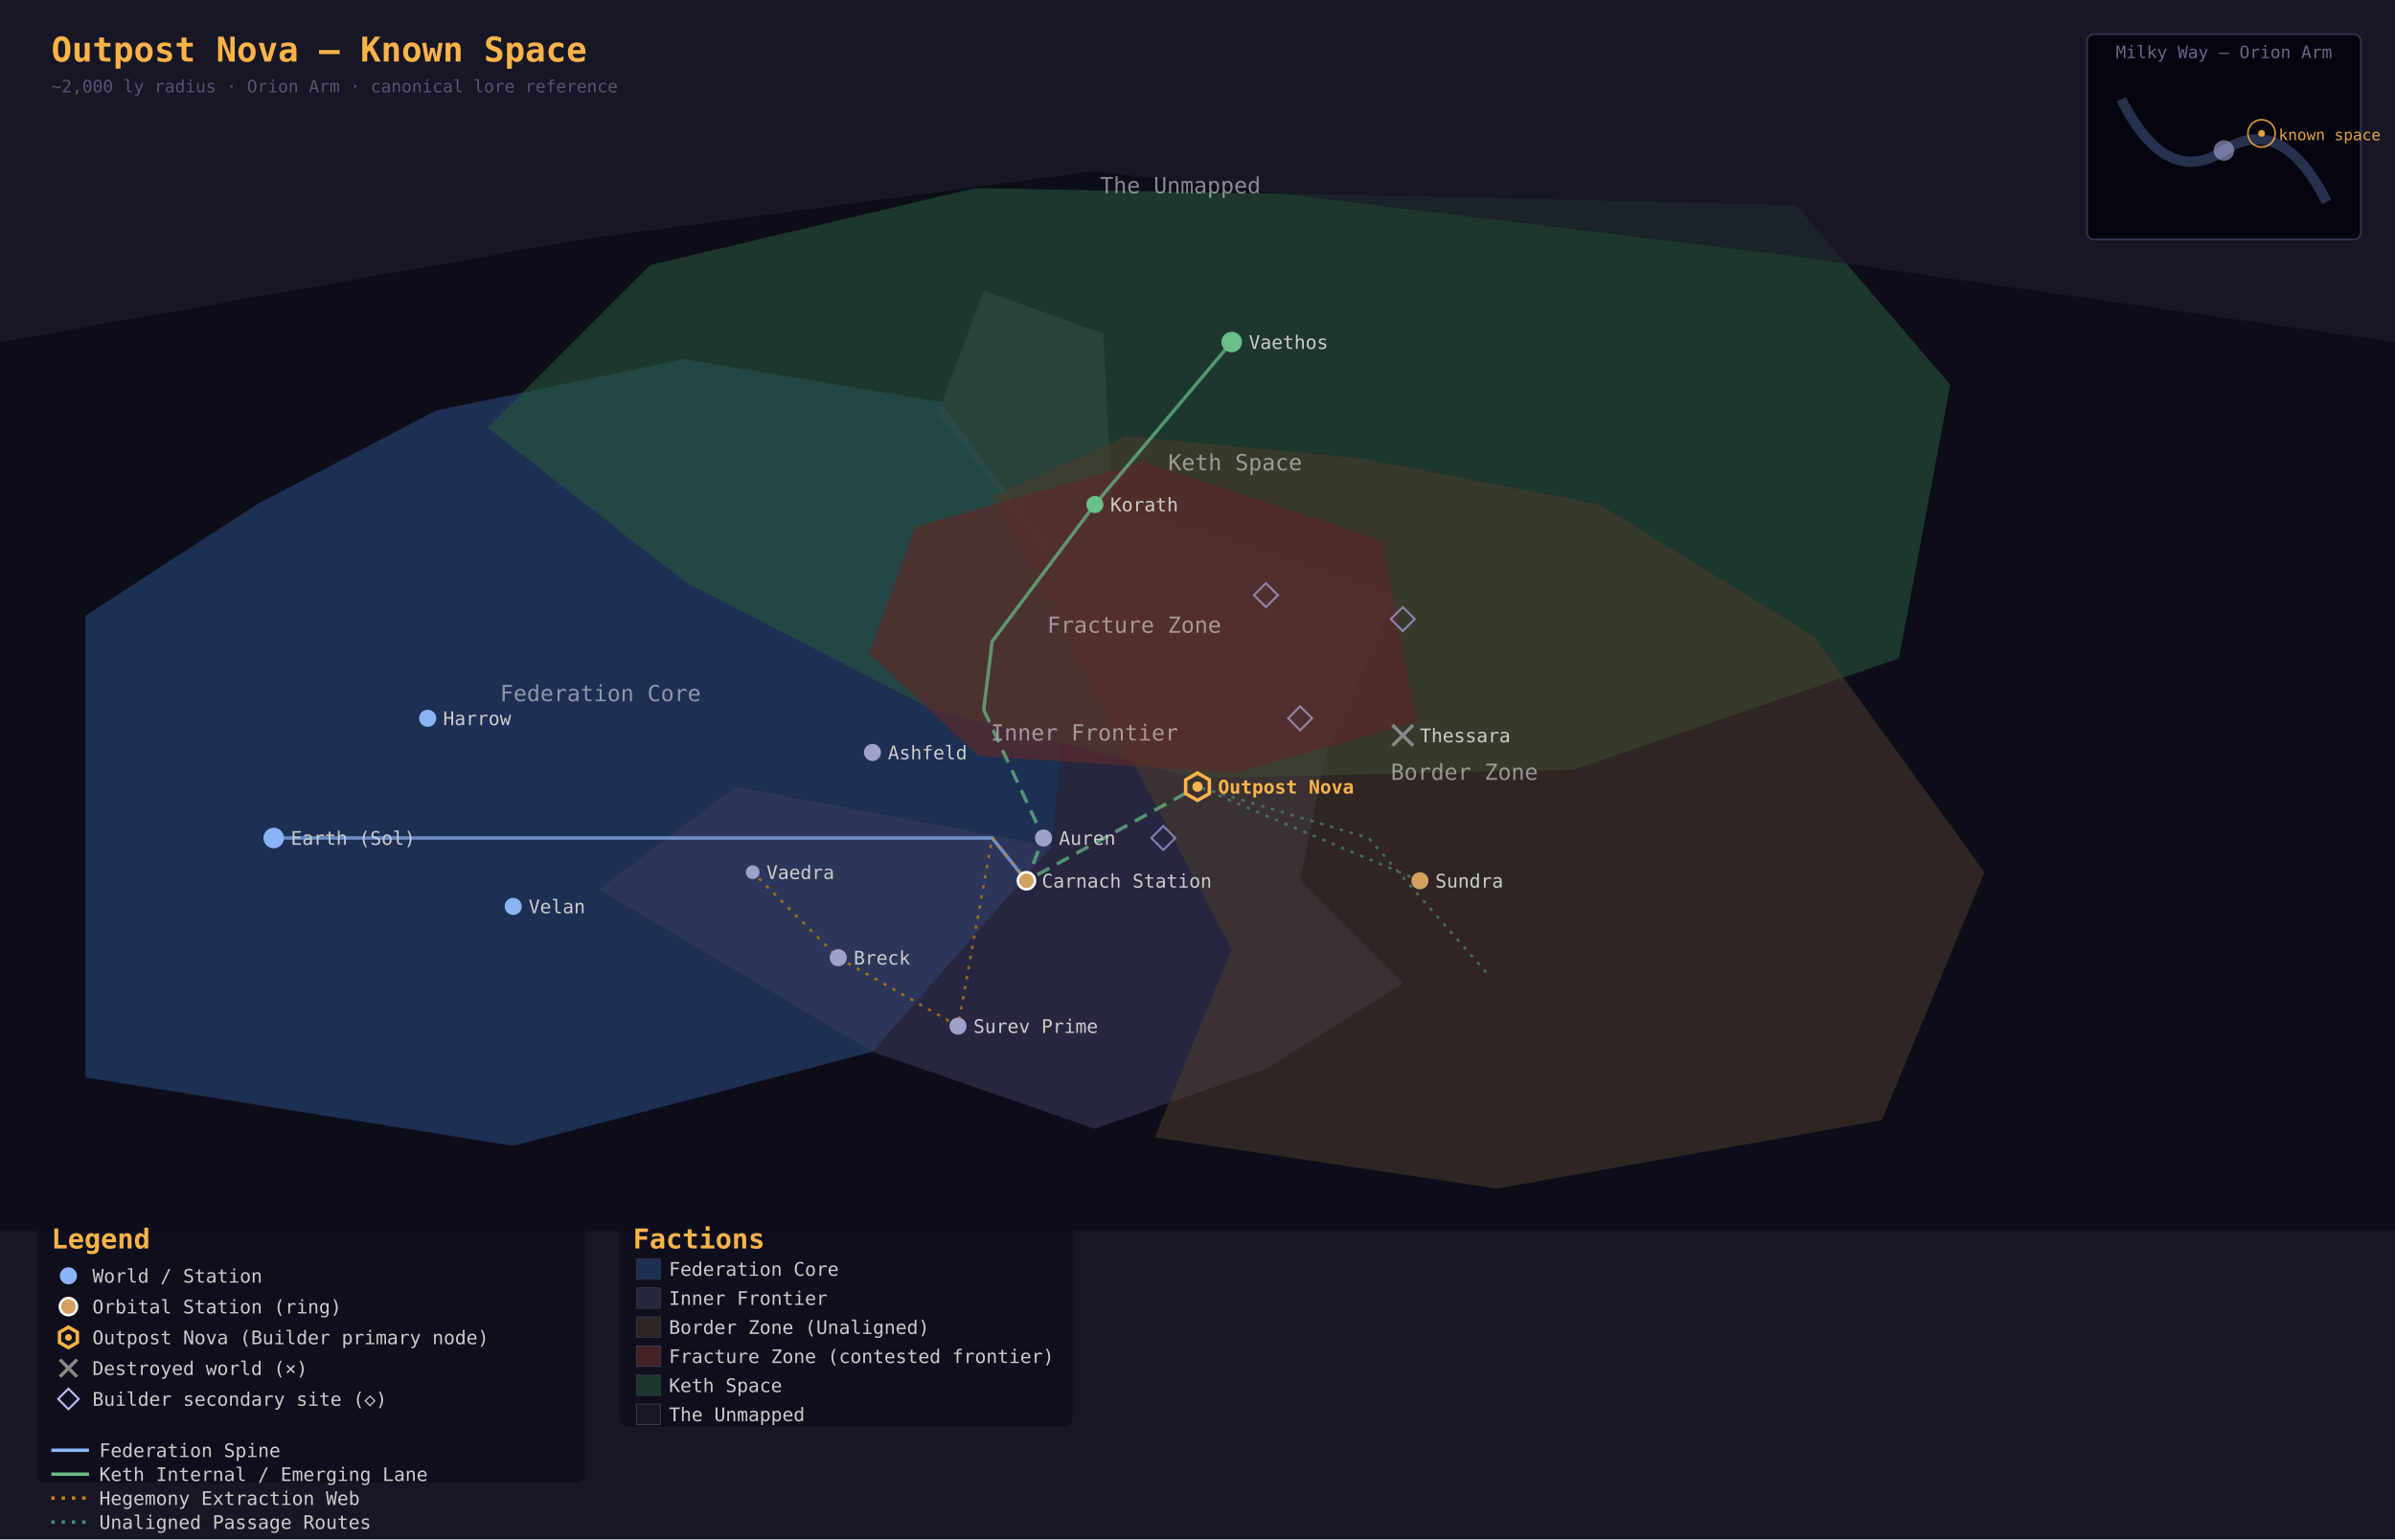
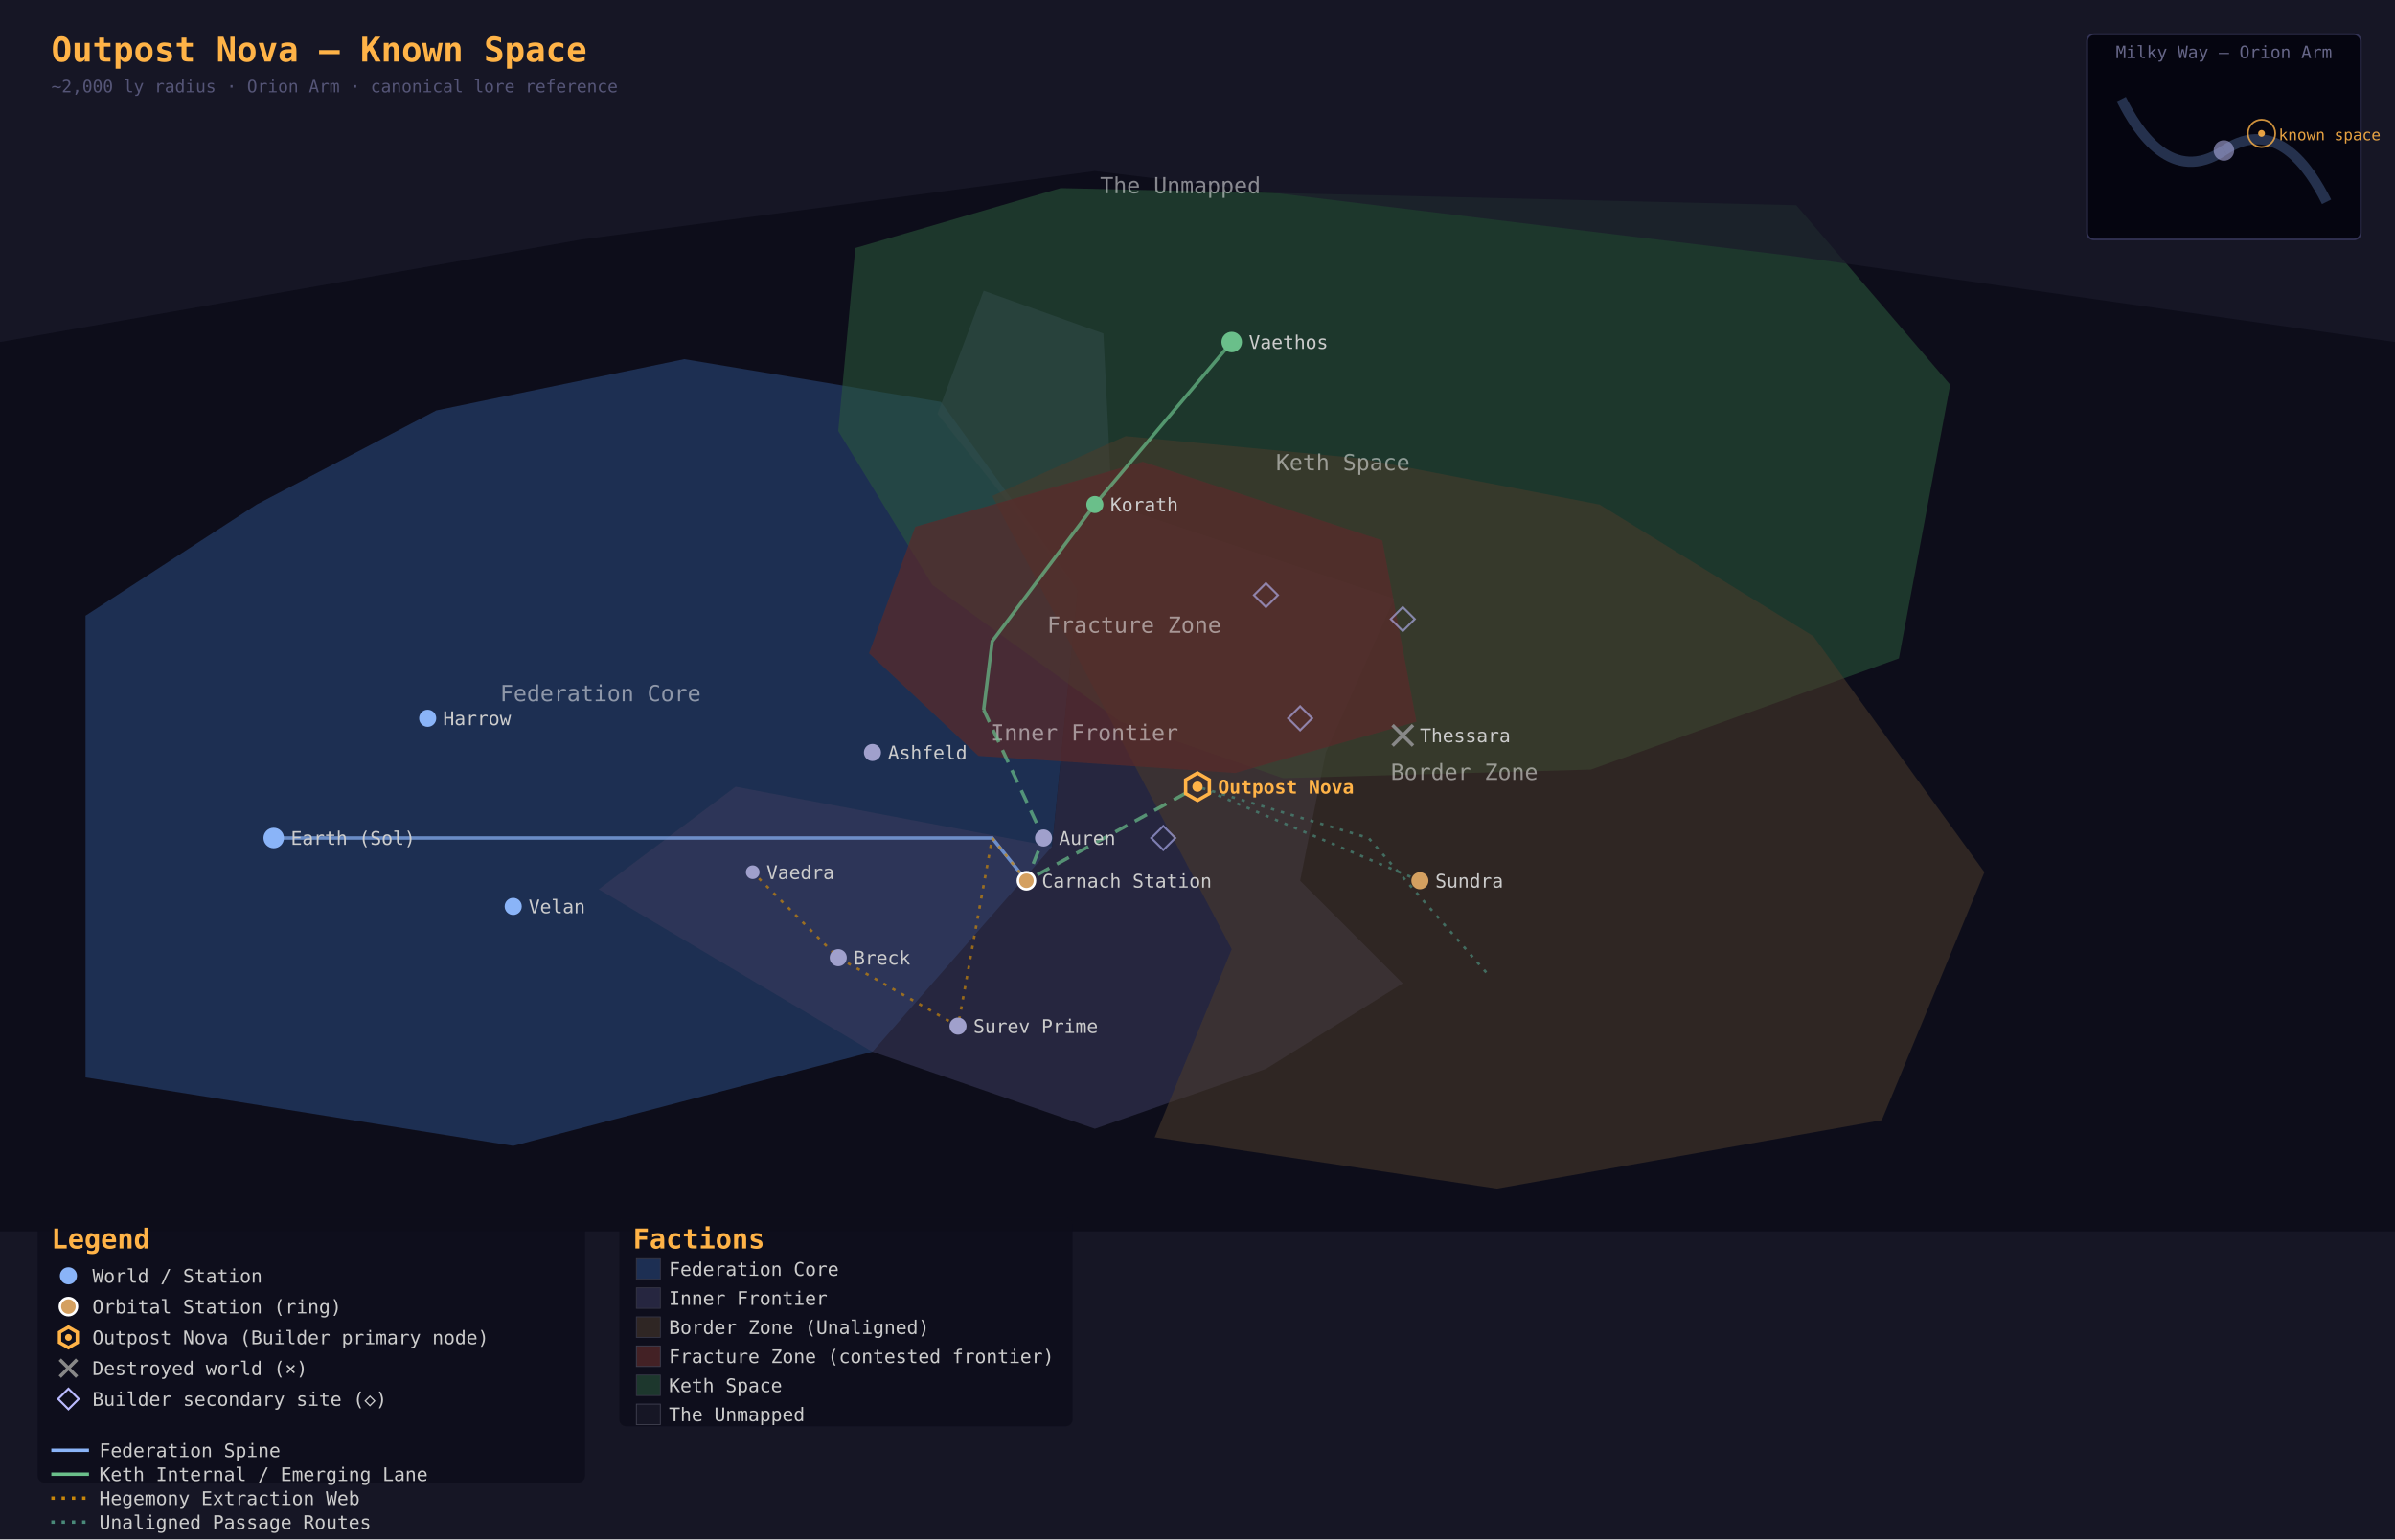
<svg xmlns="http://www.w3.org/2000/svg" width="1400" height="900" viewBox="0 0 1400 900">
  <rect width="1400" height="900" fill="#0d0d1a" />
  <polygon points="50,360 50,630 300,670 510,615 615,495 630,345 550,235 400,210 255,240 150,295" fill="#2a4a7f" opacity="0.55" stroke="none" />
  <polygon points="548,242 575,170 645,195 650,295 815,350 775,440 760,515 820,575 740,625 640,660 510,615 350,520 430,460 615,495 630,345" fill="#3a3a5c" opacity="0.55" stroke="none" />
-   <polygon points="840,115 570,110 380,155 285,250 400,340 545,415 700,455 920,450 1110,385 1140,225 1050,120" fill="#2a5a3a" opacity="0.55" stroke="none" />
+   <polygon points="840,115 620,110 500,145 490,252 545,342 655,422 750,455 930,450 1110,385 1140,225 1050,120" fill="#2a5a3a" opacity="0.55" stroke="none" />
  <polygon points="580,290 720,555 675,665 875,695 1100,655 1160,510 1060,372 935,295 795,268 658,255" fill="#4a3a2a" opacity="0.55" stroke="none" />
  <polygon points="535,308 668,270 808,316 828,422 722,452 572,442 508,382" fill="#5a2a2a" opacity="0.7" stroke="none" />
  <polygon points="0,0 1400,0 1400,200 1050,150 640,100 340,140 0,200" fill="#1a1a2a" opacity="0.7" stroke="none" />
  <polygon points="0,720 1400,720 1400,900 0,900" fill="#1a1a2a" opacity="0.7" stroke="none" />
  <text x="351" y="410" text-anchor="middle" font-family="monospace" font-size="13" fill="#ffffff" opacity="0.5">Federation Core</text>
  <text x="634" y="433" text-anchor="middle" font-family="monospace" font-size="13" fill="#ffffff" opacity="0.5">Inner Frontier</text>
-   <text x="722" y="275" text-anchor="middle" font-family="monospace" font-size="13" fill="#ffffff" opacity="0.5">Keth Space</text>
+   <text x="785" y="275" text-anchor="middle" font-family="monospace" font-size="13" fill="#ffffff" opacity="0.5">Keth Space</text>
  <text x="856" y="456" text-anchor="middle" font-family="monospace" font-size="13" fill="#ffffff" opacity="0.5">Border Zone</text>
  <text x="663" y="370" text-anchor="middle" font-family="monospace" font-size="13" fill="#ffffff" opacity="0.5">Fracture Zone</text>
  <text x="690" y="113" text-anchor="middle" font-family="monospace" font-size="13" fill="#ffffff" opacity="0.5">The Unmapped</text>
  <polyline points="160,490 300,490 440,490 580,490 600,515" fill="none" stroke="#8ab4f8" stroke-width="2" opacity="0.7" />
  <polyline points="720,200 640,295 580,375 575,415" fill="none" stroke="#6abf8a" stroke-width="2" opacity="0.7" />
  <polyline points="575,415 610,490 600,515 700,460" fill="none" stroke="#6abf8a" stroke-width="2" stroke-dasharray="8,5" opacity="0.7" />
  <polyline points="600,515 580,490 560,600 490,560 440,510" fill="none" stroke="#c8860a" stroke-width="1.5" stroke-dasharray="2,4" opacity="0.7" />
  <polyline points="830,515 700,460 800,490 870,570" fill="none" stroke="#4a8a7a" stroke-width="1.5" stroke-dasharray="2,4" opacity="0.7" />
  <polygon points="680,483 687,490 680,497 673,490" fill="none" stroke="#bbbbff" stroke-width="1.2" opacity="0.6" />
  <polygon points="760,413 767,420 760,427 753,420" fill="none" stroke="#bbbbff" stroke-width="1.2" opacity="0.6" />
  <polygon points="740,341 747,348 740,355 733,348" fill="none" stroke="#bbbbff" stroke-width="1.2" opacity="0.6" />
  <polygon points="820,355 827,362 820,369 813,362" fill="none" stroke="#bbbbff" stroke-width="1.2" opacity="0.6" />
  <circle cx="160" cy="490" r="6" fill="#8ab4f8" stroke="none" stroke-width="0" />
  <text x="170" y="494" font-family="monospace" font-size="11" fill="#cccccc">Earth (Sol)</text>
  <circle cx="250" cy="420" r="5" fill="#8ab4f8" stroke="none" stroke-width="0" />
  <text x="259" y="424" font-family="monospace" font-size="11" fill="#cccccc">Harrow</text>
  <circle cx="300" cy="530" r="5" fill="#8ab4f8" stroke="none" stroke-width="0" />
  <text x="309" y="534" font-family="monospace" font-size="11" fill="#cccccc">Velan</text>
  <circle cx="490" cy="560" r="5" fill="#a0a0cc" stroke="none" stroke-width="0" />
  <text x="499" y="564" font-family="monospace" font-size="11" fill="#cccccc">Breck</text>
  <circle cx="610" cy="490" r="5" fill="#a0a0cc" stroke="none" stroke-width="0" />
  <text x="619" y="494" font-family="monospace" font-size="11" fill="#cccccc">Auren</text>
  <circle cx="560" cy="600" r="5" fill="#a0a0cc" stroke="none" stroke-width="0" />
  <text x="569" y="604" font-family="monospace" font-size="11" fill="#cccccc">Surev Prime</text>
  <circle cx="440" cy="510" r="4" fill="#a0a0cc" stroke="none" stroke-width="0" />
  <text x="448" y="514" font-family="monospace" font-size="11" fill="#cccccc">Vaedra</text>
  <circle cx="510" cy="440" r="5" fill="#a0a0cc" stroke="none" stroke-width="0" />
  <text x="519" y="444" font-family="monospace" font-size="11" fill="#cccccc">Ashfeld</text>
  <circle cx="600" cy="515" r="5" fill="#d4a060" stroke="#ffffff" stroke-width="1.5" />
  <text x="609" y="519" font-family="monospace" font-size="11" fill="#cccccc">Carnach Station</text>
  <circle cx="830" cy="515" r="5" fill="#d4a060" stroke="none" stroke-width="0" />
  <text x="839" y="519" font-family="monospace" font-size="11" fill="#cccccc">Sundra</text>
  <polygon points="706.928,456.0 706.928,464.0 700.0,468.0 693.072,464.0 693.072,456.0 700.0,452.0" fill="none" stroke="#ffb347" stroke-width="2" />
  <circle cx="700" cy="460" r="3" fill="#ffb347" />
  <text x="712" y="464" font-family="monospace" font-size="11" fill="#ffb347" font-weight="bold">Outpost Nova</text>
  <line x1="814" y1="424" x2="826" y2="436" stroke="#888888" stroke-width="2" />
  <line x1="826" y1="424" x2="814" y2="436" stroke="#888888" stroke-width="2" />
  <text x="830" y="434" font-family="monospace" font-size="11" fill="#cccccc">Thessara</text>
  <circle cx="720" cy="200" r="6" fill="#6abf8a" stroke="none" stroke-width="0" />
  <text x="730" y="204" font-family="monospace" font-size="11" fill="#cccccc">Vaethos</text>
  <circle cx="640" cy="295" r="5" fill="#6abf8a" stroke="none" stroke-width="0" />
  <text x="649" y="299" font-family="monospace" font-size="11" fill="#cccccc">Korath</text>
  <rect x="22" y="712" width="320" height="155" fill="#0d0d1a" opacity="0.8" rx="4" />
  <text x="30" y="730" font-family="monospace" fill="#ffb347" font-weight="bold" font-size="16">Legend</text>
  <circle cx="40" cy="746" r="5" fill="#8ab4f8" />
  <text x="54" y="750" font-family="monospace" font-size="11" fill="#cccccc">World / Station</text>
  <circle cx="40" cy="764" r="5" fill="#d4a060" stroke="#ffffff" stroke-width="1.5" />
  <text x="54" y="768" font-family="monospace" font-size="11" fill="#cccccc">Orbital Station (ring)</text>
  <polygon points="45.196,779.0 45.196,785.0 40.0,788.0 34.804,785.0 34.804,779.0 40.0,776.0" fill="none" stroke="#ffb347" stroke-width="2" />
  <circle cx="40" cy="782" r="2" fill="#ffb347" />
  <text x="54" y="786" font-family="monospace" font-size="11" fill="#cccccc">Outpost Nova (Builder primary node)</text>
  <line x1="35" y1="795" x2="45" y2="805" stroke="#888888" stroke-width="2" />
  <line x1="45" y1="795" x2="35" y2="805" stroke="#888888" stroke-width="2" />
  <text x="54" y="804" font-family="monospace" font-size="11" fill="#cccccc">Destroyed world (×)</text>
  <polygon points="40,812 46,818 40,824 34,818" fill="none" stroke="#bbbbff" stroke-width="1.2" />
  <text x="54" y="822" font-family="monospace" font-size="11" fill="#cccccc">Builder secondary site (◇)</text>
  <line x1="30" y1="848" x2="52" y2="848" stroke="#8ab4f8" stroke-width="2" />
  <text x="58" y="852" font-family="monospace" font-size="11" fill="#cccccc">Federation Spine</text>
  <line x1="30" y1="862" x2="52" y2="862" stroke="#6abf8a" stroke-width="2" />
  <text x="58" y="866" font-family="monospace" font-size="11" fill="#cccccc">Keth Internal / Emerging Lane</text>
  <line x1="30" y1="876" x2="52" y2="876" stroke="#c8860a" stroke-width="2" stroke-dasharray="2,4" />
  <text x="58" y="880" font-family="monospace" font-size="11" fill="#cccccc">Hegemony Extraction Web</text>
  <line x1="30" y1="890" x2="52" y2="890" stroke="#4a8a7a" stroke-width="2" stroke-dasharray="2,4" />
  <text x="58" y="894" font-family="monospace" font-size="11" fill="#cccccc">Unaligned Passage Routes</text>
  <rect x="362" y="712" width="265" height="122" fill="#0d0d1a" opacity="0.8" rx="4" />
  <text x="370" y="730" font-family="monospace" fill="#ffb347" font-weight="bold" font-size="16">Factions</text>
  <rect x="372" y="736" width="14" height="12" fill="#2a4a7f" opacity="0.55" stroke="#555566" stroke-width="0.5" />
  <text x="391" y="746" font-family="monospace" font-size="11" fill="#cccccc">Federation Core</text>
  <rect x="372" y="753" width="14" height="12" fill="#3a3a5c" opacity="0.55" stroke="#555566" stroke-width="0.5" />
  <text x="391" y="763" font-family="monospace" font-size="11" fill="#cccccc">Inner Frontier</text>
  <rect x="372" y="770" width="14" height="12" fill="#4a3a2a" opacity="0.55" stroke="#555566" stroke-width="0.5" />
  <text x="391" y="780" font-family="monospace" font-size="11" fill="#cccccc">Border Zone (Unaligned)</text>
  <rect x="372" y="787" width="14" height="12" fill="#5a2a2a" opacity="0.7" stroke="#555566" stroke-width="0.5" />
  <text x="391" y="797" font-family="monospace" font-size="11" fill="#cccccc">Fracture Zone (contested frontier)</text>
  <rect x="372" y="804" width="14" height="12" fill="#2a5a3a" opacity="0.55" stroke="#555566" stroke-width="0.5" />
  <text x="391" y="814" font-family="monospace" font-size="11" fill="#cccccc">Keth Space</text>
  <rect x="372" y="821" width="14" height="12" fill="#1a1a2a" opacity="0.7" stroke="#555566" stroke-width="0.5" />
  <text x="391" y="831" font-family="monospace" font-size="11" fill="#cccccc">The Unmapped</text>
  <rect x="1220" y="20" width="160" height="120" fill="#050510" rx="4" stroke="#333355" stroke-width="1" />
  <text x="1300" y="34" text-anchor="middle" font-family="monospace" font-size="10" fill="#666688">Milky Way — Orion Arm</text>
  <path d="M 1300 88 C 1330,68 1350,98 1360,118" fill="none" stroke="#334466" stroke-width="6" opacity="0.7" />
  <path d="M 1300 88 C 1270,108 1250,78 1240,58" fill="none" stroke="#334466" stroke-width="6" opacity="0.7" />
  <circle cx="1300" cy="88" r="6" fill="#aaaadd" opacity="0.6" />
  <circle cx="1322" cy="78" r="8" fill="none" stroke="#ffb347" stroke-width="1" opacity="0.8" />
  <circle cx="1322" cy="78" r="2" fill="#ffb347" opacity="0.9" />
  <text x="1332" y="82" font-family="monospace" font-size="9" fill="#ffb347" opacity="0.9">known space</text>
  <text x="30" y="36" font-family="monospace" fill="#ffb347" font-weight="bold" font-size="20">Outpost Nova — Known Space</text>
  <text x="30" y="54" font-family="monospace" font-size="10" fill="#555577">~2,000 ly radius · Orion Arm · canonical lore reference</text>
</svg>
